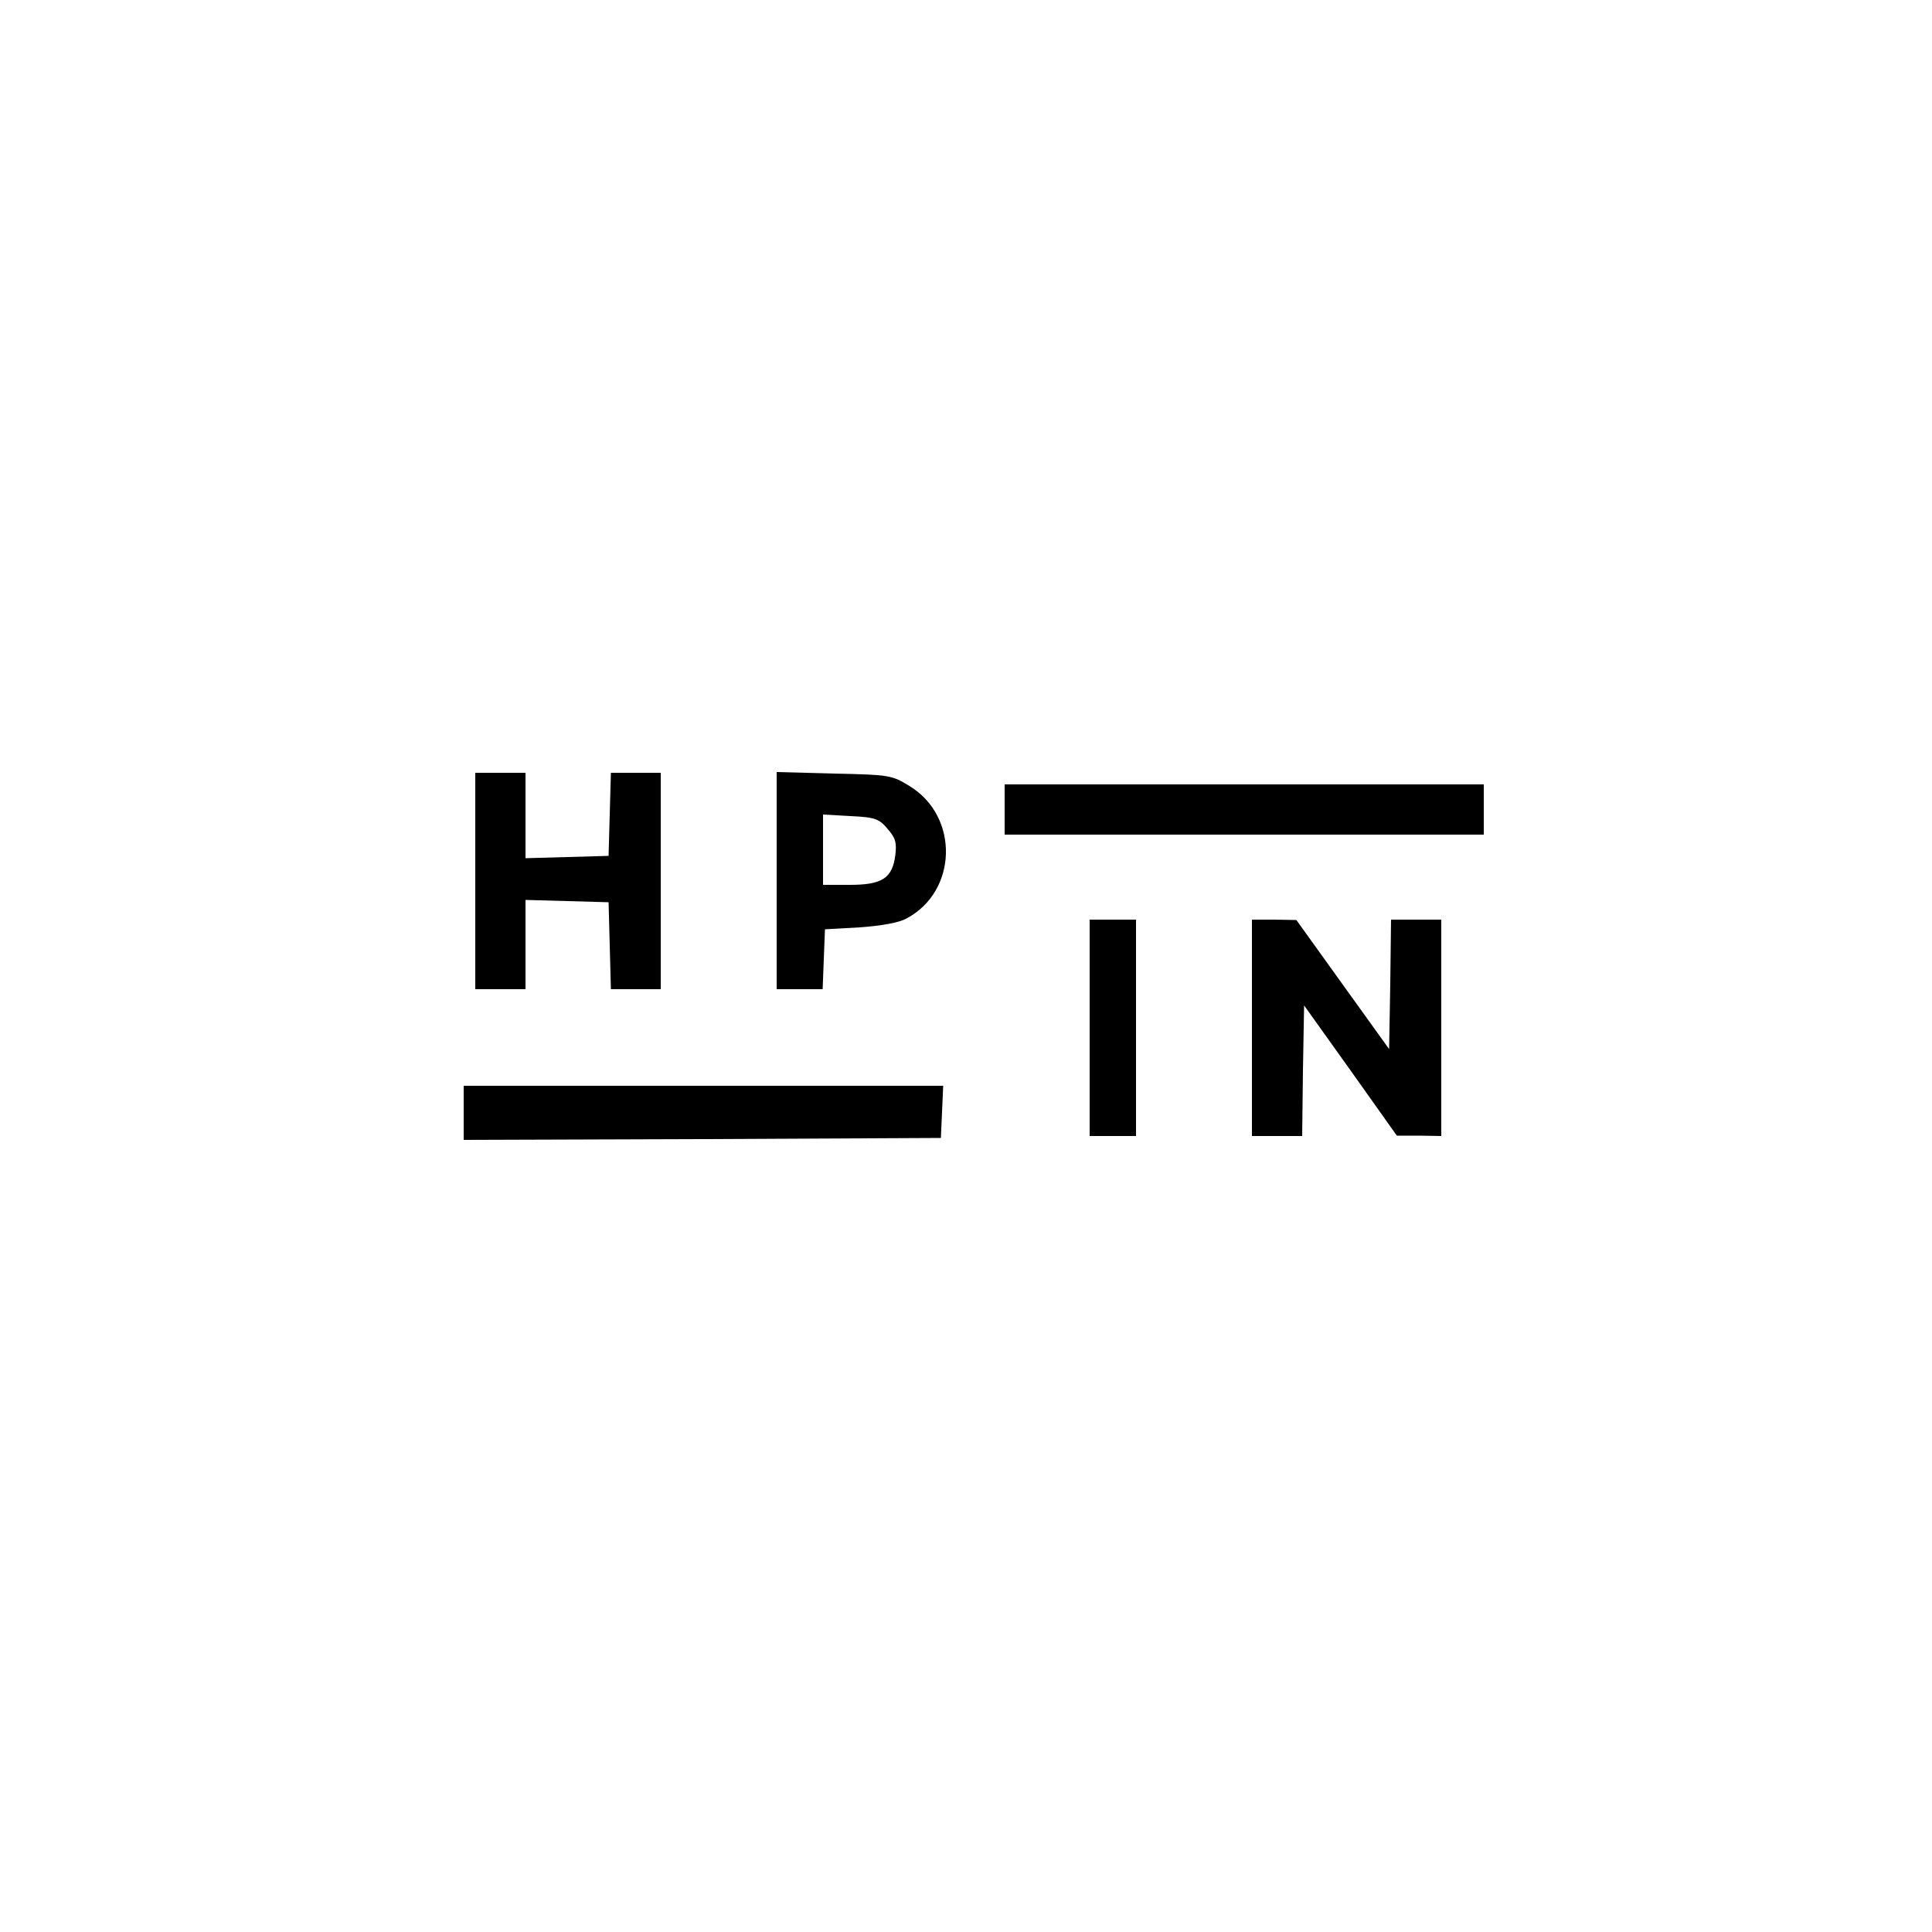
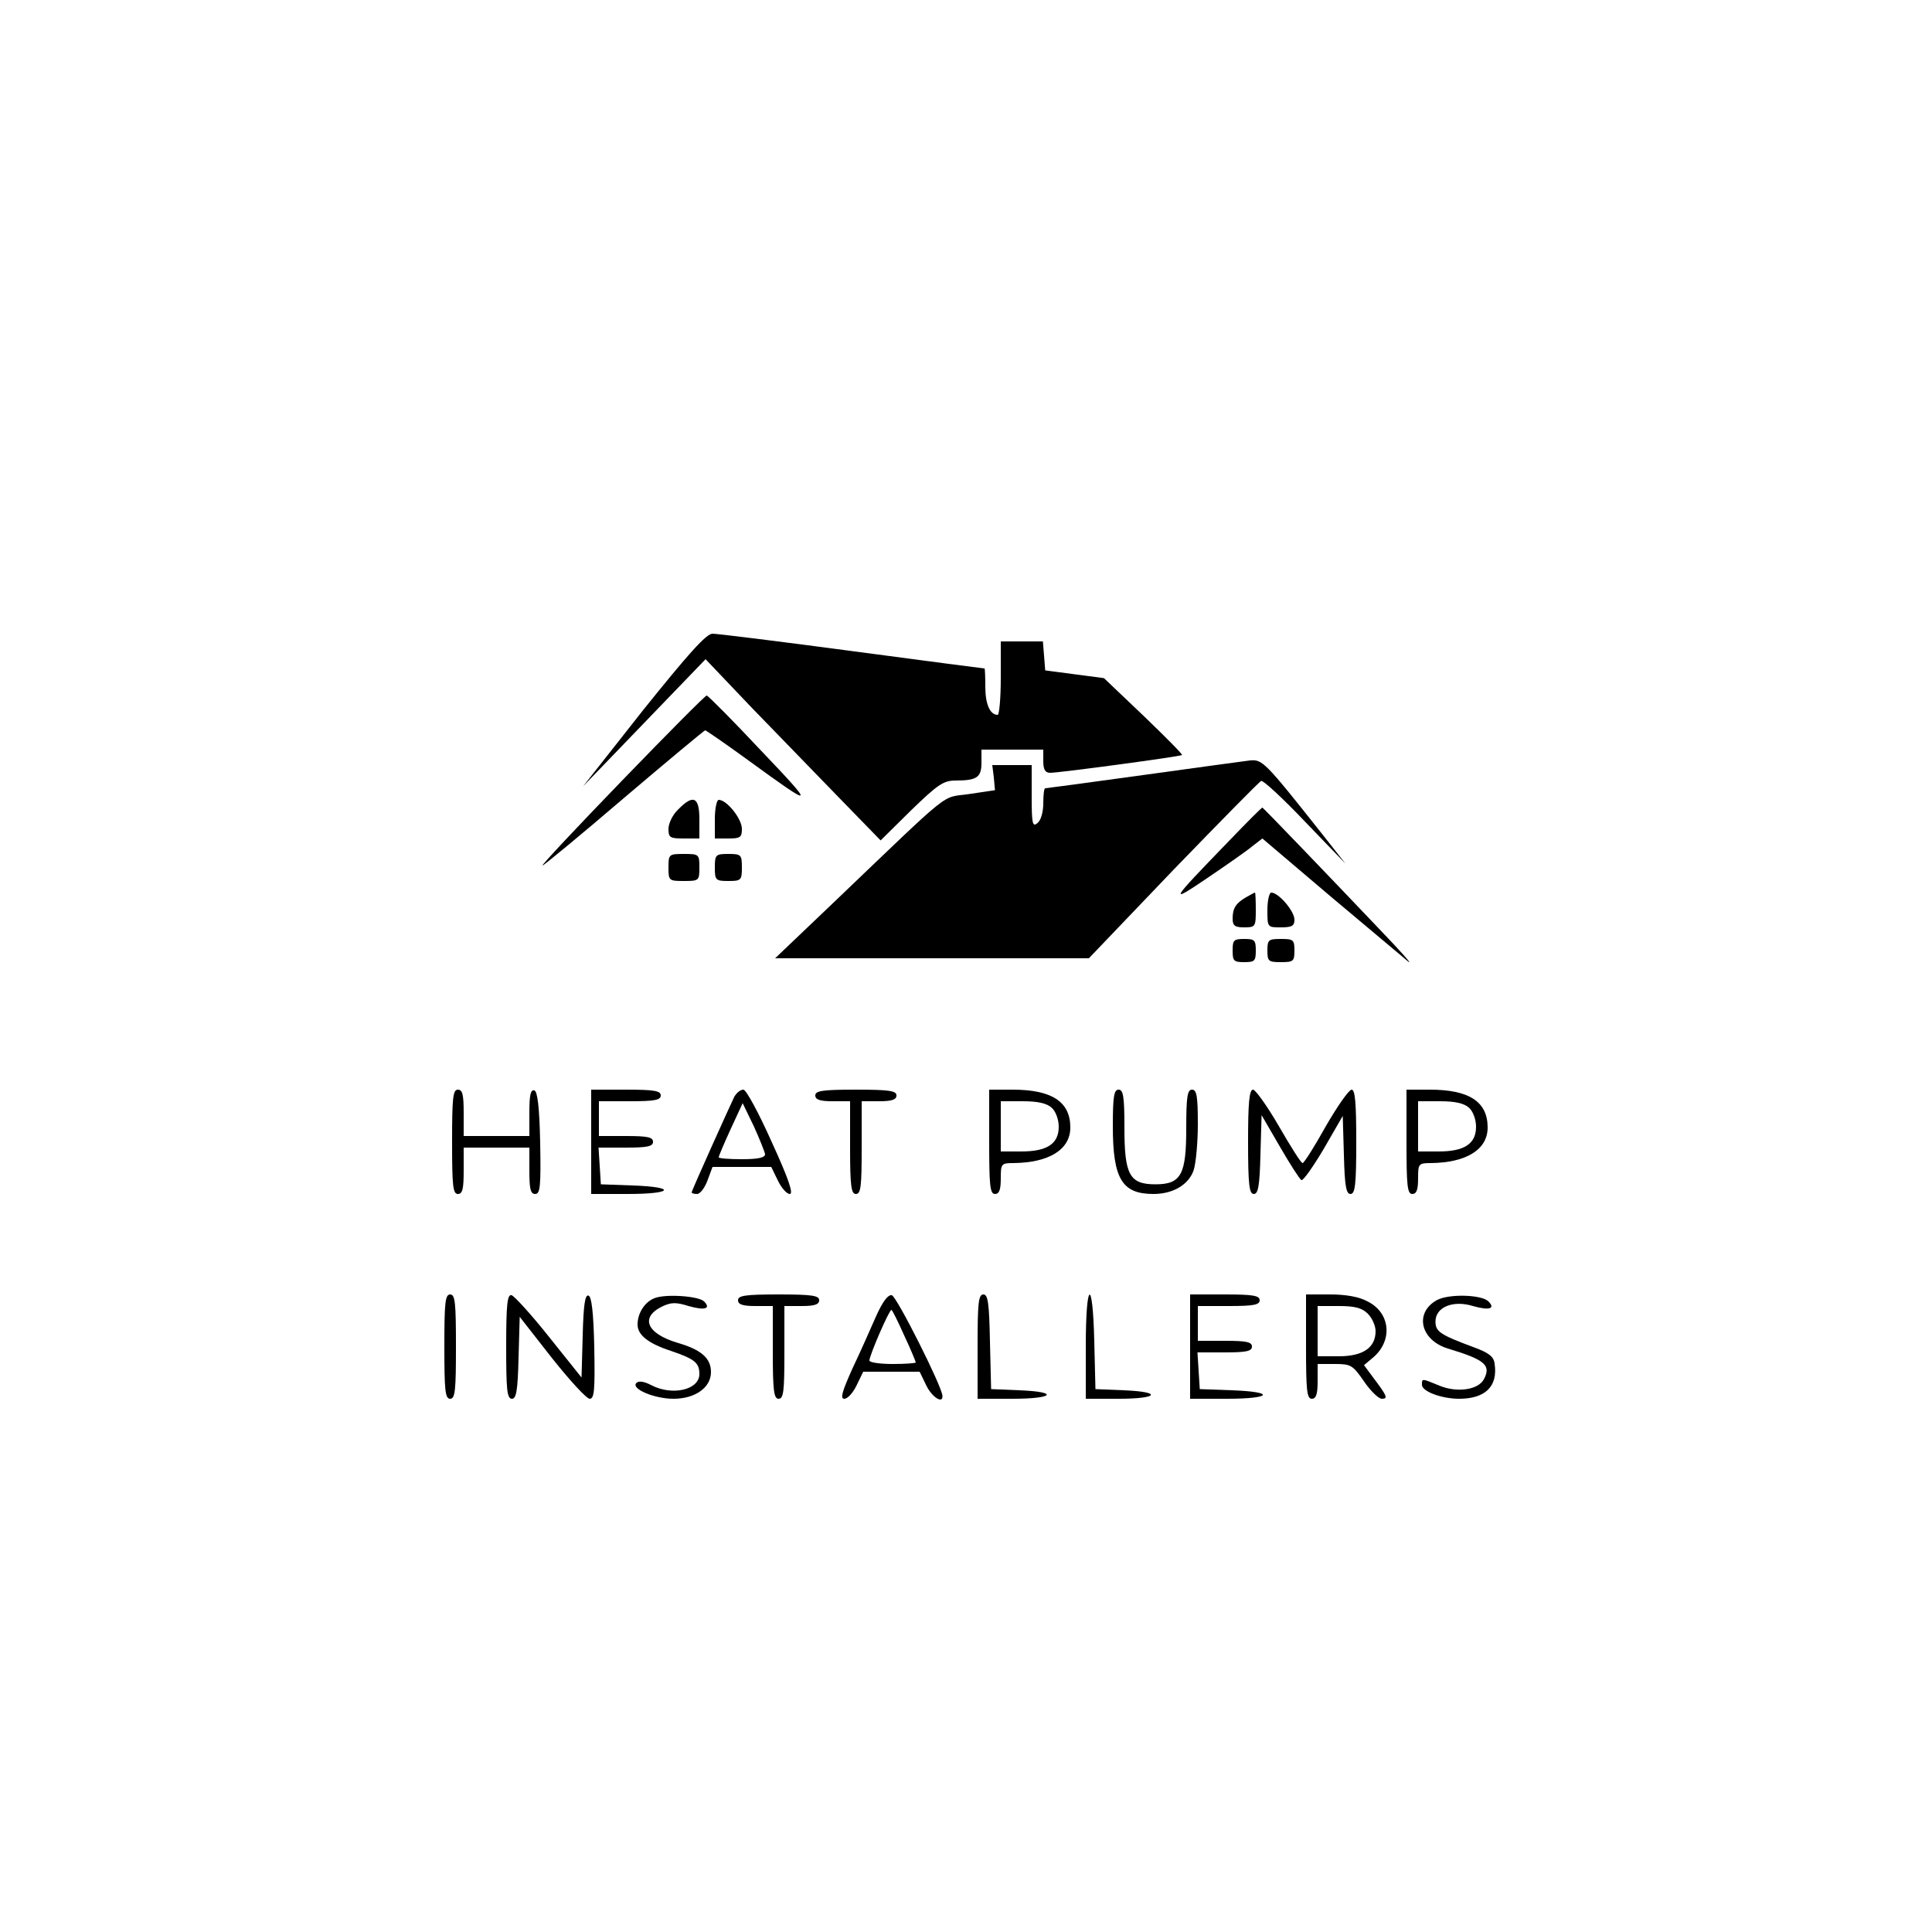
<svg xmlns="http://www.w3.org/2000/svg" version="1.0" width="500pt" height="500pt" viewBox="0 0 500 500" preserveAspectRatio="xMidYMid meet">
  <g transform="translate(0,500) scale(0.1,-0.1)" fill="#000000" stroke="none">
-     <path d="M1230 2720 l0 -280 65 0 65 0 0 115 0 116 108 -3 107 -3 3 -112 3 -113 64 0 65 0 0 280 0 280 -65 0 -64 0 -3 -107 -3 -108 -107 -3 -108 -3 0 111 0 110 -65 0 -65 0 0 -280z" />
-     <path d="M2010 2721 l0 -281 60 0 59 0 3 78 3 77 90 5 c55 4 102 12 121 23 132 70 137 263 9 342 -47 29 -52 30 -197 33 l-148 4 0 -281z m287 134 c21 -24 24 -36 20 -69 -8 -59 -34 -76 -118 -76 l-69 0 0 91 0 91 71 -4 c64 -3 74 -7 96 -33z" />
-     <path d="M2600 2905 l0 -65 620 0 620 0 0 65 0 65 -620 0 -620 0 0 -65z" />
-     <path d="M2820 2340 l0 -280 60 0 60 0 0 280 0 280 -60 0 -60 0 0 -280z" />
-     <path d="M3240 2340 l0 -280 65 0 65 0 2 169 3 169 120 -168 120 -169 58 0 57 -1 0 280 0 280 -65 0 -65 0 -2 -167 -3 -168 -120 167 -120 167 -57 1 -58 0 0 -280z" />
-     <path d="M1200 2120 l0 -70 618 2 617 3 3 68 3 67 -621 0 -620 0 0 -70z" />
+     <path d="M1665 3163 l-156 -198 158 164 159 165 119 -125 c66 -68 168 -173 227 -234 l107 -110 79 78 c69 67 84 77 115 77 55 0 67 8 67 46 l0 34 80 0 80 0 0 -30 c0 -22 5 -30 18 -30 24 0 336 42 341 46 2 2 -43 47 -99 101 l-103 98 -76 10 -76 10 -3 38 -3 37 -55 0 -54 0 0 -95 c0 -52 -4 -95 -8 -95 -20 0 -32 28 -32 72 0 26 -1 48 -2 48 -2 0 -156 20 -343 45 -187 25 -349 45 -361 45 -16 0 -61 -50 -179 -197z" />
+     <path d="M1610 2980 c-117 -121 -210 -220 -206 -220 3 0 99 79 211 175 113 96 208 175 210 175 2 0 53 -35 112 -78 173 -126 175 -124 33 25 -74 79 -138 143 -141 143 -4 0 -102 -99 -219 -220z" />
+     <path d="M3235 3032 c-16 -2 -141 -19 -278 -38 -136 -19 -250 -34 -252 -34 -3 0 -5 -17 -5 -39 0 -22 -6 -44 -15 -51 -13 -11 -15 -2 -15 69 l0 81 -51 0 -51 0 4 -32 3 -33 -67 -10 c-75 -11 -36 20 -352 -282 l-150 -143 406 0 406 0 218 228 c121 125 223 229 228 231 5 2 56 -45 113 -105 l105 -109 -63 80 c-145 183 -152 190 -184 187z" />
+     <path d="M1755 2905 c-14 -13 -25 -36 -25 -50 0 -23 4 -25 40 -25 l40 0 0 50 c0 58 -16 65 -55 25z" />
+     <path d="M1850 2880 l0 -50 35 0 c31 0 35 3 35 25 0 26 -39 75 -60 75 -5 0 -10 -22 -10 -50z" />
+     <path d="M3180 2823 c-153 -158 -157 -164 -55 -95 50 34 102 70 116 82 l26 20 179 -152 c99 -83 188 -158 199 -167 11 -8 -20 27 -70 79 -135 142 -306 320 -308 320 -2 0 -41 -39 -87 -87z" />
+     <path d="M1730 2755 c0 -34 1 -35 40 -35 39 0 40 1 40 35 0 34 -1 35 -40 35 -39 0 -40 -1 -40 -35z" />
+     <path d="M1850 2755 c0 -33 2 -35 35 -35 33 0 35 2 35 35 0 33 -2 35 -35 35 -33 0 -35 -2 -35 -35z" />
+     <path d="M3225 2678 c-26 -15 -35 -28 -35 -55 0 -19 6 -23 30 -23 29 0 30 2 30 45 0 25 -1 45 -2 45 -2 0 -12 -6 -23 -12z" />
+     <path d="M3280 2645 c0 -45 0 -45 35 -45 29 0 35 4 35 20 0 22 -41 70 -60 70 -5 0 -10 -20 -10 -45z" />
+     <path d="M3190 2540 c0 -27 3 -30 30 -30 27 0 30 3 30 30 0 27 -3 30 -30 30 -27 0 -30 -3 -30 -30z" />
+     <path d="M3280 2540 c0 -28 3 -30 35 -30 32 0 35 2 35 30 0 28 -3 30 -35 30 -32 0 -35 -2 -35 -30z" />
+     <path d="M1170 2045 c0 -113 2 -135 15 -135 12 0 15 13 15 60 l0 60 85 0 85 0 0 -60 c0 -47 3 -60 15 -60 13 0 15 19 13 132 -2 94 -7 133 -15 136 -10 3 -13 -13 -13 -57 l0 -61 -85 0 -85 0 0 60 c0 47 -3 60 -15 60 -13 0 -15 -22 -15 -135z" />
+     <path d="M1530 2045 l0 -135 95 0 c117 0 127 18 13 22 l-83 3 -3 48 -3 47 70 0 c56 0 71 3 71 15 0 12 -14 15 -70 15 l-70 0 0 45 0 45 80 0 c64 0 80 3 80 15 0 12 -17 15 -90 15 l-90 0 0 -135z" />
+     <path d="M1901 2163 c-13 -27 -111 -244 -111 -249 0 -2 6 -4 14 -4 8 0 20 16 27 35 l13 35 76 0 76 0 17 -35 c9 -19 23 -35 31 -35 10 0 -3 39 -47 135 -33 74 -66 135 -73 135 -8 0 -17 -8 -23 -17z m79 -150 c0 -9 -18 -13 -60 -13 -33 0 -60 2 -60 5 0 3 14 36 31 73 l31 67 29 -60 c15 -33 28 -66 29 -72z" />
+     <path d="M2110 2165 c0 -11 12 -15 45 -15 l45 0 0 -120 c0 -100 3 -120 15 -120 13 0 15 20 15 120 l0 120 45 0 c33 0 45 4 45 15 0 12 -18 15 -105 15 -87 0 -105 -3 -105 -15z" />
+     <path d="M2560 2045 c0 -113 2 -135 15 -135 11 0 15 11 15 40 0 38 1 40 33 40 92 1 147 35 147 92 0 67 -48 98 -150 98 l-60 0 0 -135z m162 88 c10 -9 18 -30 18 -49 0 -44 -30 -64 -97 -64 l-53 0 0 65 0 65 57 0 c38 0 62 -5 75 -17z" />
+     <path d="M2880 2085 c0 -136 24 -175 105 -175 51 0 91 24 104 61 6 18 11 72 11 120 0 72 -3 89 -15 89 -12 0 -15 -18 -15 -99 0 -121 -13 -146 -80 -146 -67 0 -80 25 -80 146 0 81 -3 99 -15 99 -12 0 -15 -17 -15 -95z" />
+     <path d="M3230 2045 c0 -112 3 -135 15 -135 11 0 15 20 17 102 l3 102 47 -81 c26 -45 51 -84 56 -87 4 -3 30 34 58 81 l49 85 3 -101 c2 -81 6 -101 17 -101 12 0 15 23 15 135 0 101 -3 135 -12 135 -7 0 -37 -43 -67 -95 -29 -52 -56 -95 -60 -95 -4 0 -31 43 -61 95 -30 52 -61 95 -67 95 -10 0 -13 -34 -13 -135z" />
+     <path d="M3640 2045 c0 -113 2 -135 15 -135 11 0 15 11 15 40 0 38 1 40 33 40 92 1 147 35 147 92 0 67 -48 98 -150 98 l-60 0 0 -135z m162 88 c10 -9 18 -30 18 -49 0 -44 -30 -64 -97 -64 l-53 0 0 65 0 65 57 0 c38 0 62 -5 75 -17z" />
+     <path d="M1150 1515 c0 -113 2 -135 15 -135 13 0 15 22 15 135 0 113 -2 135 -15 135 -13 0 -15 -22 -15 -135z" />
+     <path d="M1310 1516 c0 -113 2 -136 15 -136 11 0 15 21 17 106 l3 106 83 -106 c46 -58 90 -106 98 -106 12 0 14 21 12 132 -2 92 -7 133 -15 135 -9 3 -13 -24 -15 -104 l-3 -108 -84 105 c-46 58 -90 106 -97 108 -11 3 -14 -23 -14 -132z" />
+     <path d="M1693 1640 c-25 -10 -43 -39 -43 -68 0 -27 28 -49 86 -68 62 -21 74 -31 74 -60 0 -41 -70 -57 -124 -29 -19 10 -33 12 -39 6 -15 -15 46 -41 96 -41 56 0 97 29 97 69 0 36 -25 58 -87 76 -80 24 -97 66 -39 94 23 11 36 11 68 1 42 -12 59 -7 40 12 -14 14 -101 20 -129 8z" />
+     <path d="M1910 1635 c0 -11 12 -15 45 -15 l45 0 0 -120 c0 -100 3 -120 15 -120 13 0 15 20 15 120 l0 120 45 0 c33 0 45 4 45 15 0 12 -18 15 -105 15 -87 0 -105 -3 -105 -15z" />
+     <path d="M2267 1593 c-14 -32 -41 -93 -61 -135 -27 -60 -32 -78 -21 -78 9 0 23 16 32 35 l17 35 73 0 73 0 17 -35 c14 -30 44 -50 42 -27 -2 26 -119 258 -131 260 -10 2 -24 -17 -41 -55z m73 -49 c17 -36 30 -68 30 -70 0 -2 -27 -4 -60 -4 -33 0 -60 4 -60 9 0 13 51 131 57 131 2 0 17 -30 33 -66z" />
+     <path d="M2530 1515 l0 -135 90 0 c108 0 122 18 18 22 l-73 3 -3 123 c-2 99 -5 122 -17 122 -13 0 -15 -23 -15 -135z" />
+     <path d="M2810 1515 l0 -135 85 0 c104 0 114 18 13 22 l-73 3 -3 123 c-4 169 -22 159 -22 -13z" />
+     <path d="M3080 1515 l0 -135 95 0 c117 0 127 18 13 22 l-83 3 -3 48 -3 47 70 0 c56 0 71 3 71 15 0 12 -14 15 -70 15 l-70 0 0 45 0 45 80 0 c64 0 80 3 80 15 0 12 -17 15 -90 15 l-90 0 0 -135z" />
+     <path d="M3380 1515 c0 -113 2 -135 15 -135 11 0 15 12 15 45 l0 45 45 0 c41 0 46 -3 75 -45 17 -25 38 -45 46 -45 17 0 14 7 -23 56 l-23 31 25 21 c50 44 43 115 -16 144 -21 12 -57 18 -96 18 l-63 0 0 -135z m160 85 c11 -11 20 -31 20 -45 0 -43 -33 -65 -95 -65 l-55 0 0 65 0 65 55 0 c42 0 60 -5 75 -20z" />
+     <path d="M3718 1635 c-58 -33 -42 -103 29 -125 96 -29 113 -43 93 -80 -15 -27 -69 -35 -115 -16 -46 19 -45 19 -45 2 0 -17 51 -36 96 -36 68 0 101 32 92 91 -2 18 -15 28 -53 42 -89 33 -100 41 -100 67 0 37 45 56 97 40 42 -12 59 -7 40 12 -18 18 -104 20 -134 3z" />
  </g>
</svg>
